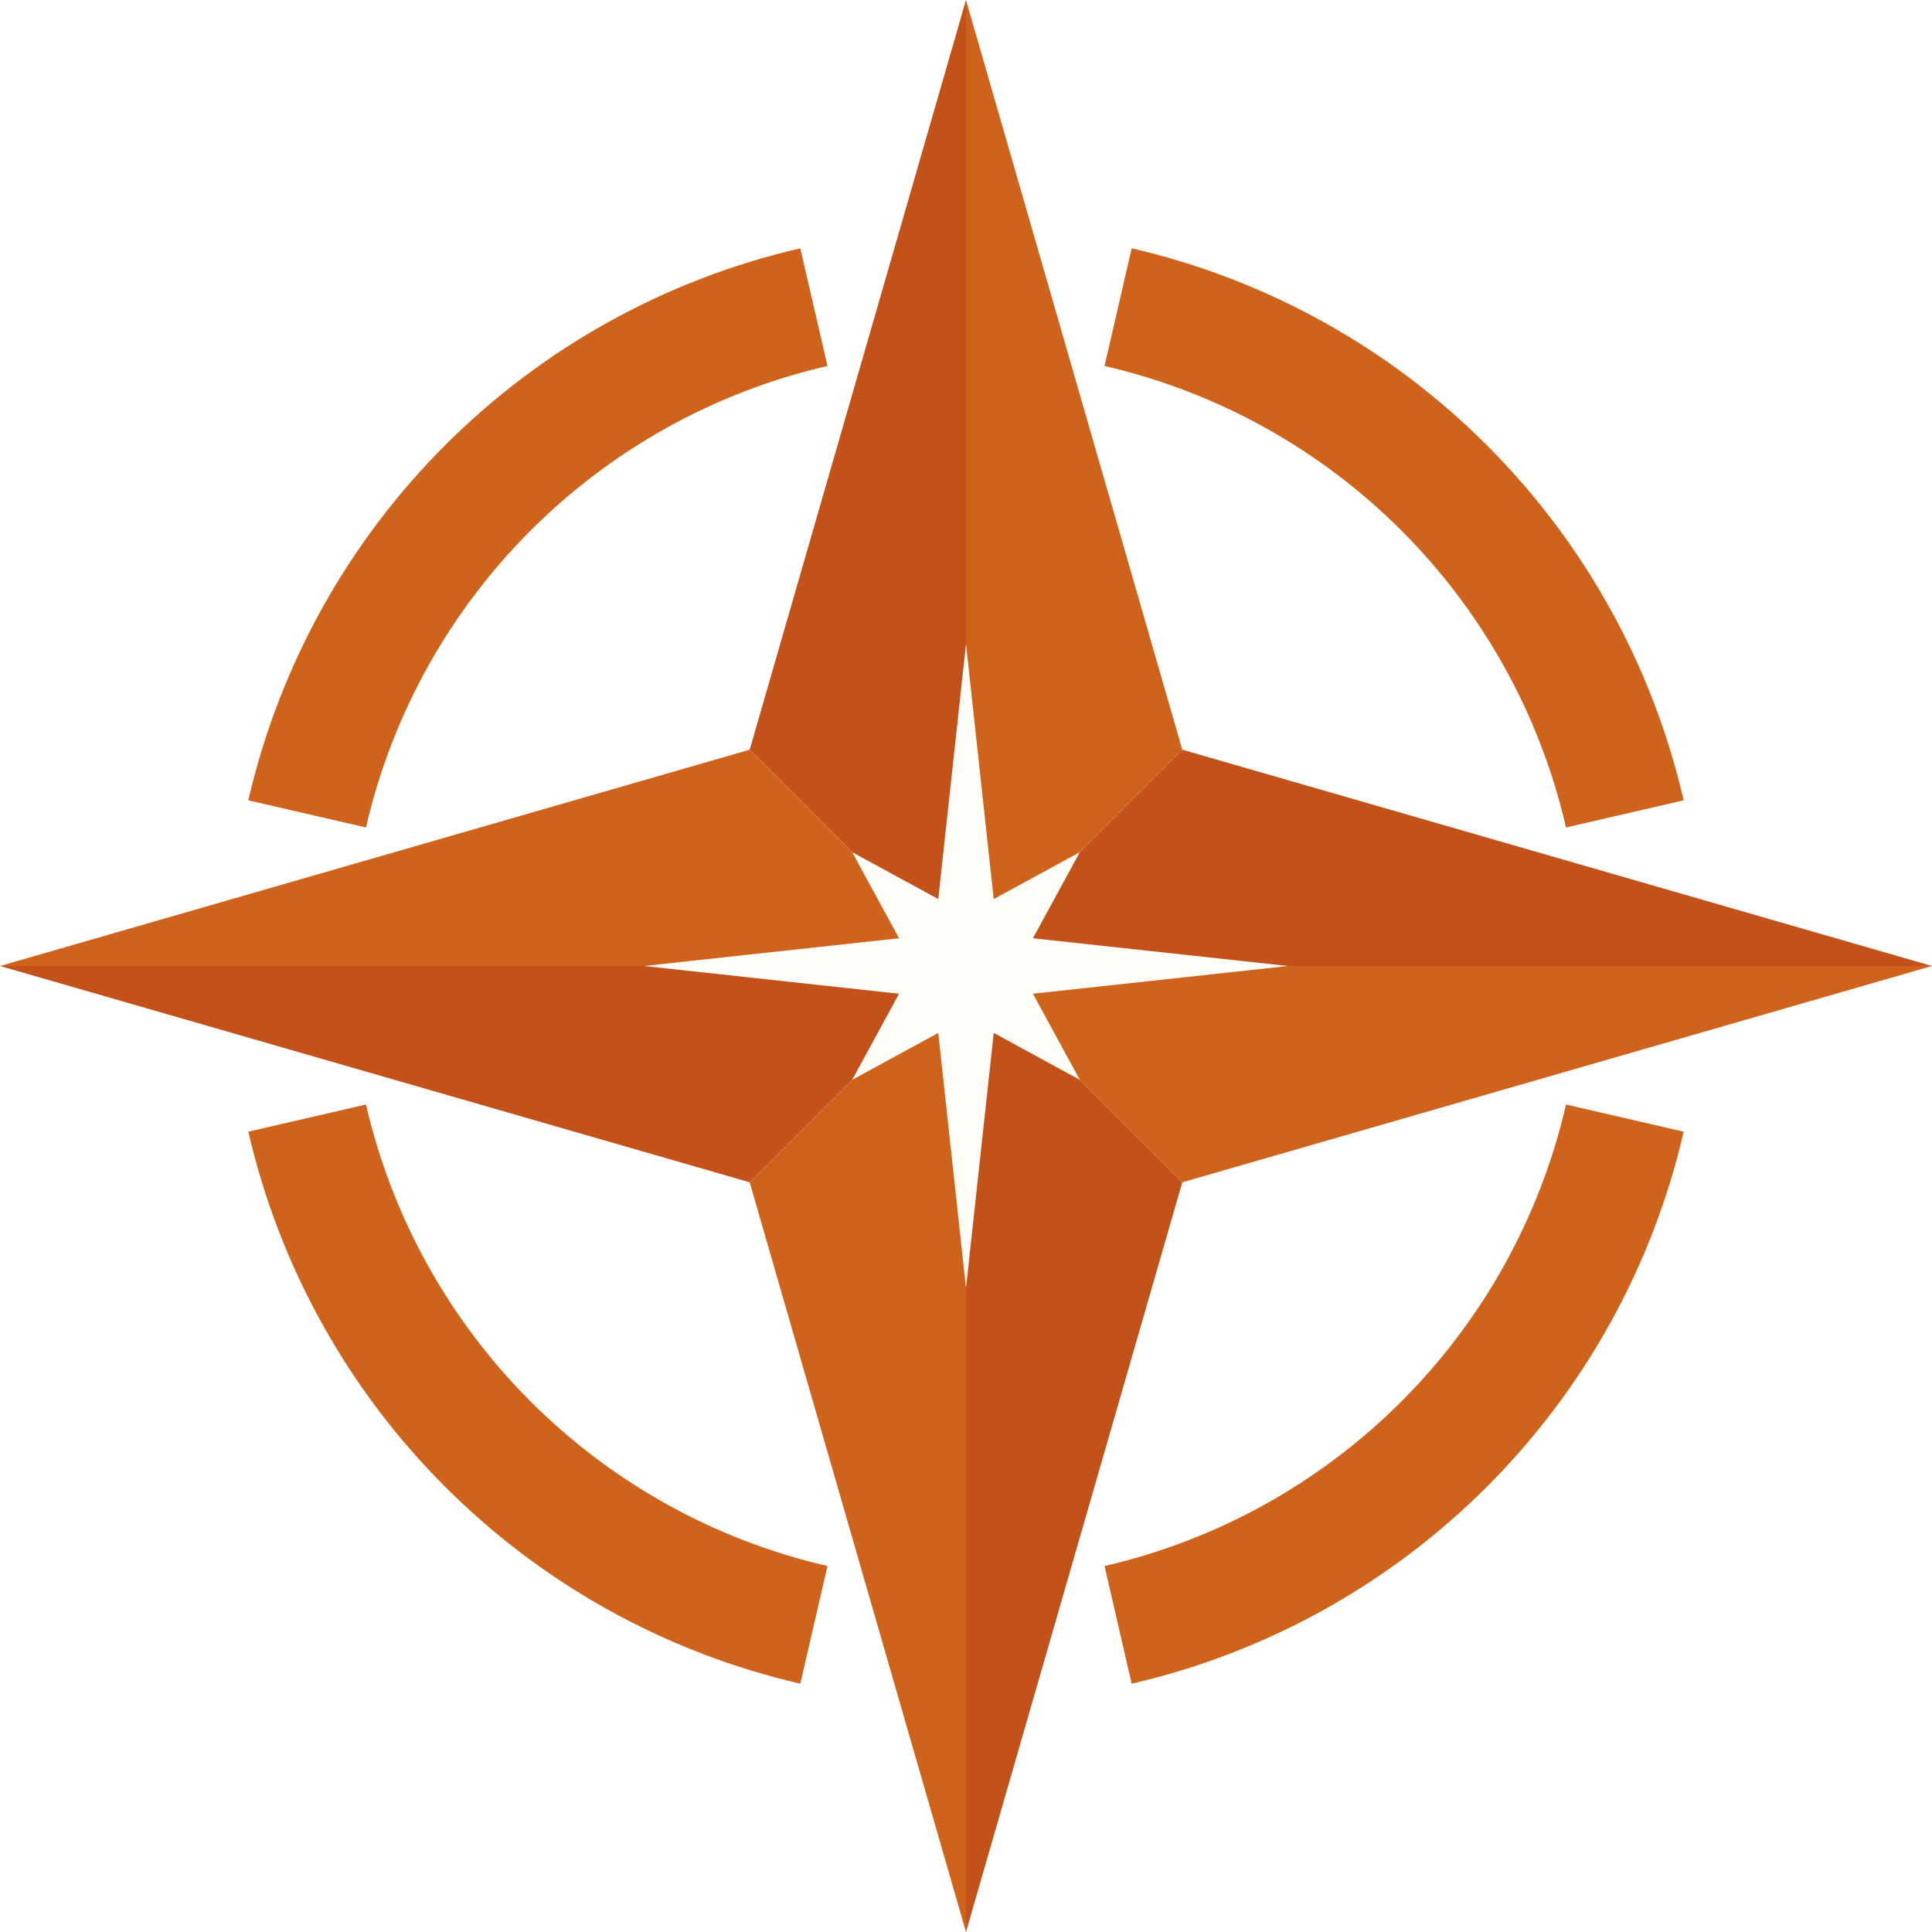
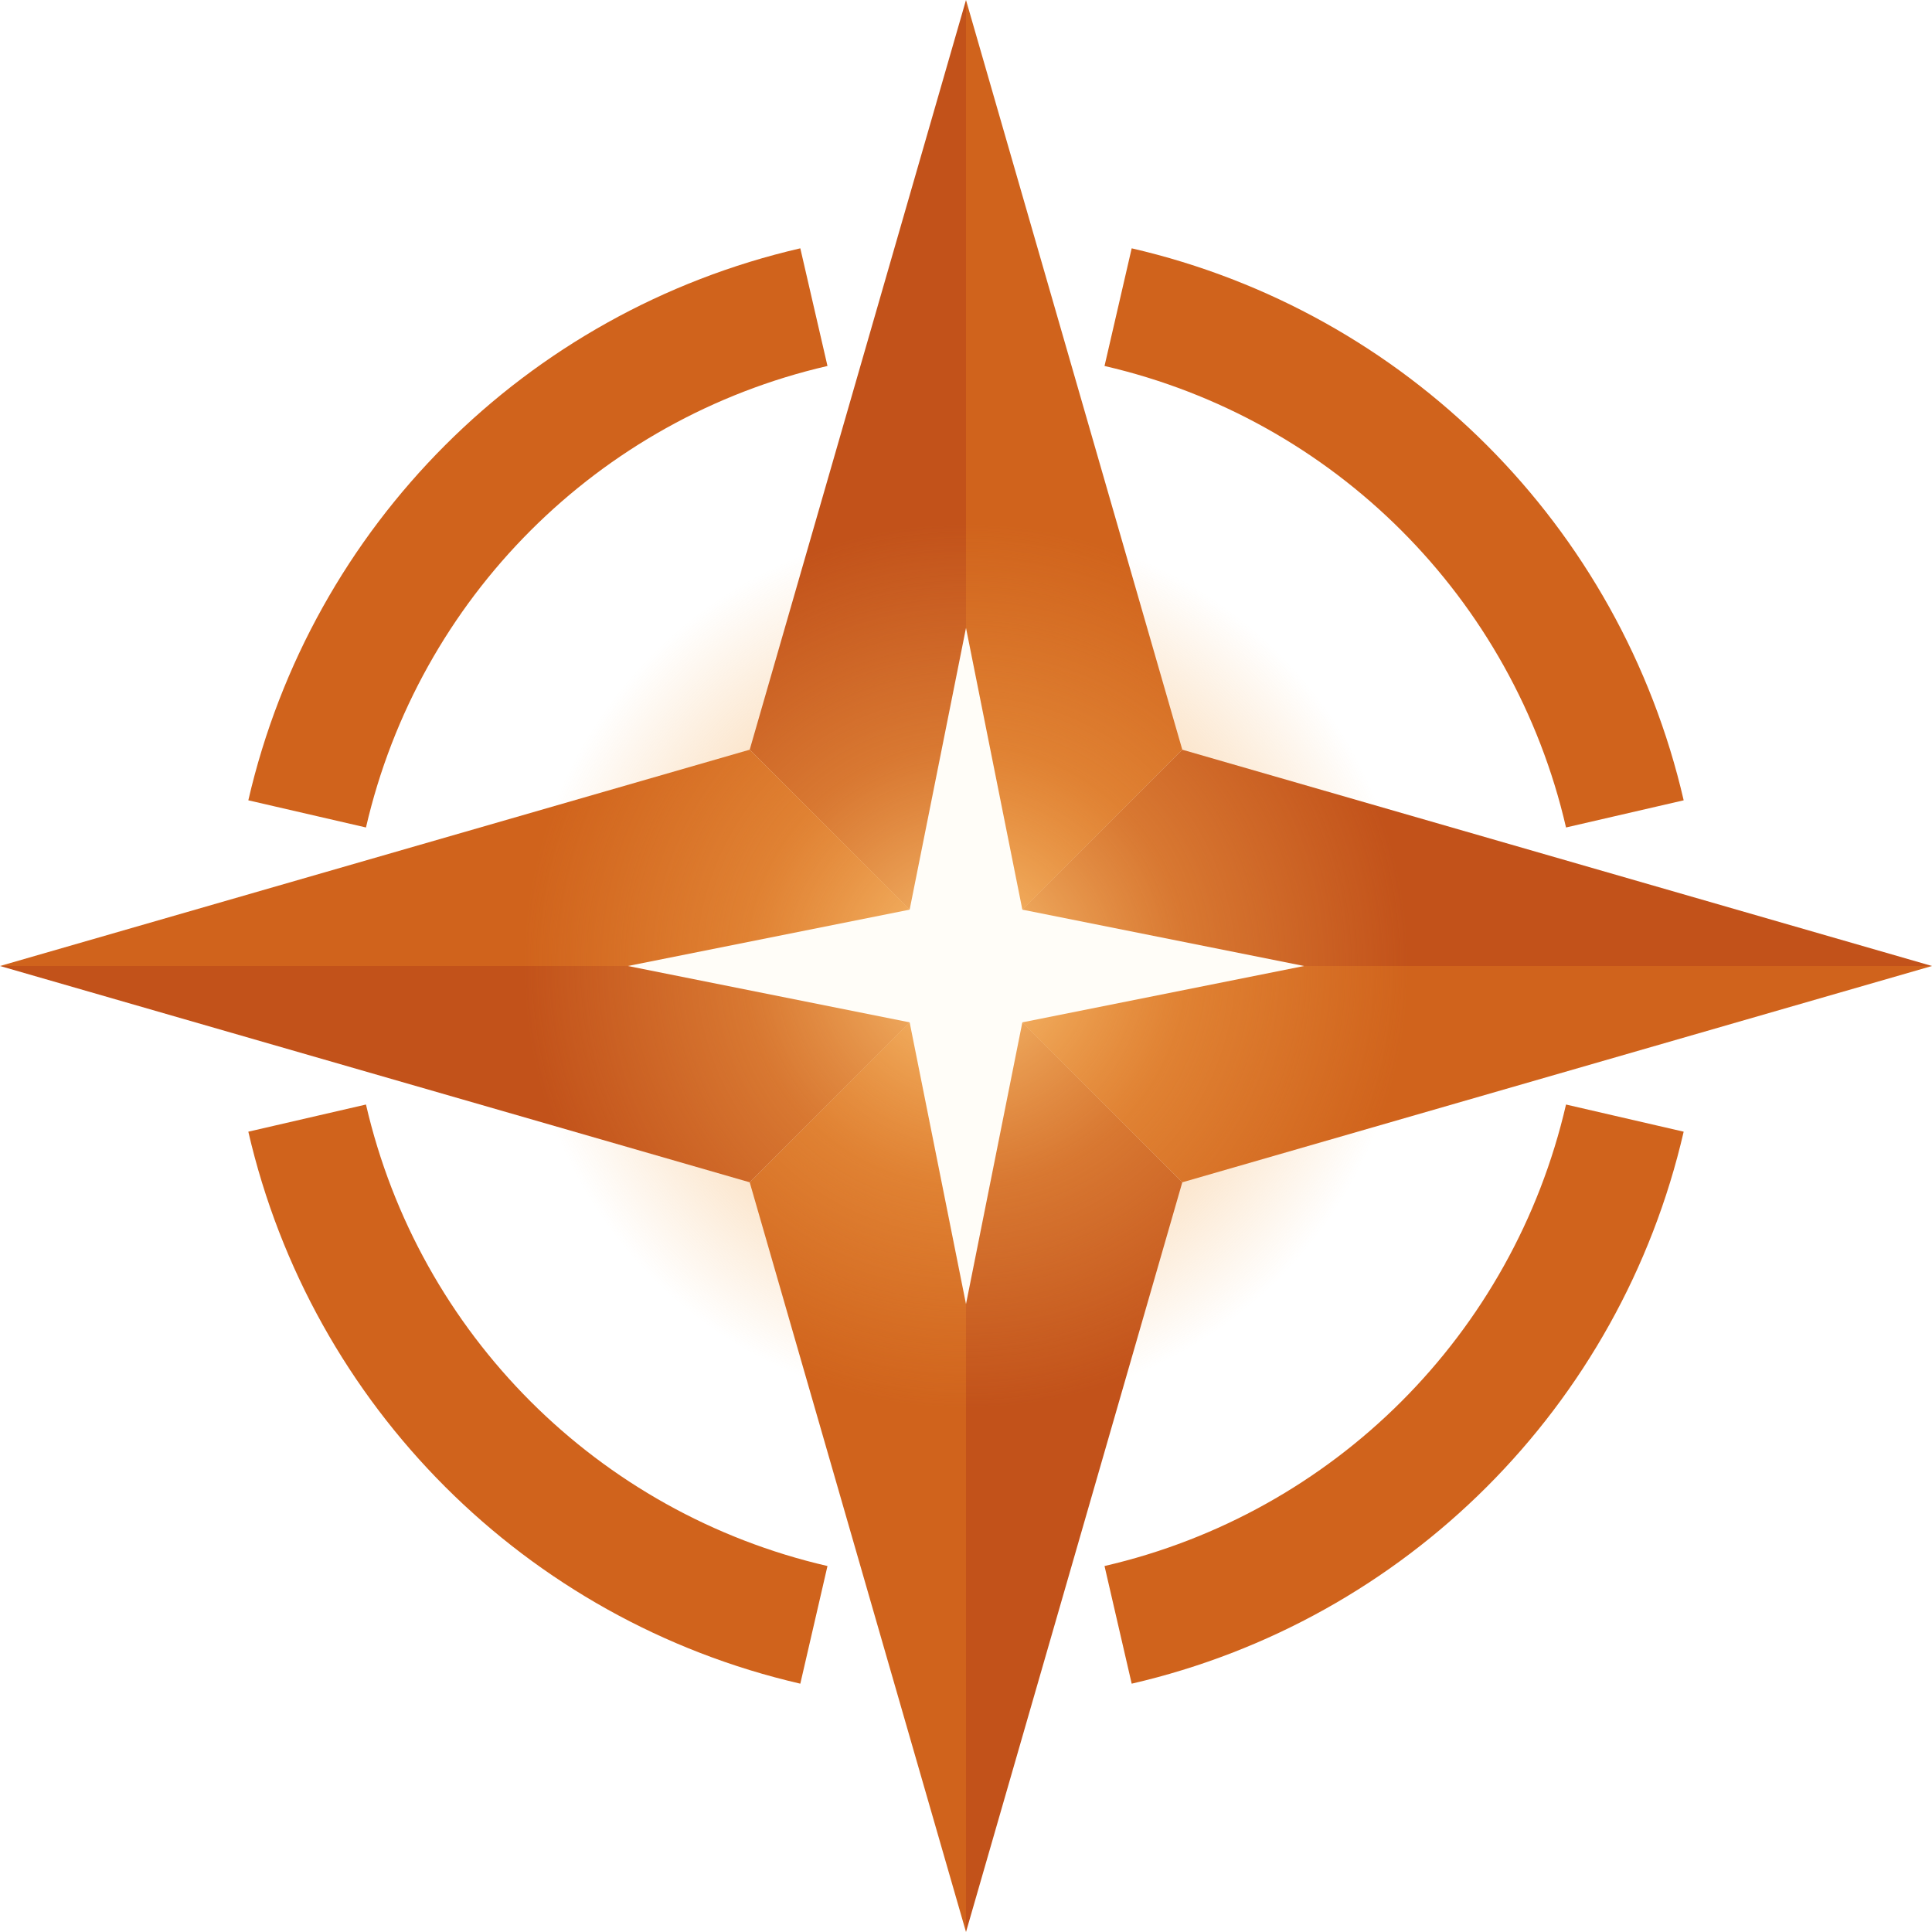
<svg xmlns="http://www.w3.org/2000/svg" viewBox="16 16 480 480" width="32" height="32">
  <path fill="none" stroke="#D0631C" stroke-width="30" d="M293.79,92.31 A168,168 0 0 1 419.69,218.21 M419.69,293.79 A168,168 0 0 1 293.79,419.69 M218.21,419.69 A168,168 0 0 1 92.31,293.79 M92.31,218.21 A168,168 0 0 1 218.21,92.31" />
  <polygon fill="#D0631C" points="256,16 256,256 309.74,202.26" />
  <polygon fill="#C2521A" points="256,16 256,256 202.26,202.26" />
  <polygon fill="#D0631C" points="496,256 256,256 309.74,309.74" />
  <polygon fill="#C2521A" points="496,256 256,256 309.74,202.26" />
  <polygon fill="#D0631C" points="256,496 256,256 202.26,309.74" />
  <polygon fill="#C2521A" points="256,496 256,256 309.74,309.74" />
  <polygon fill="#D0631C" points="16,256 256,256 202.26,202.26" />
  <polygon fill="#C2521A" points="16,256 256,256 202.26,309.74" />
-   <polygon fill="#FFFDF8" points="256,176 262.89,239.37 284.28,227.72 272.63,249.11 336,256 272.63,262.89 284.28,284.28 262.89,272.63 256,336 249.11,272.63 227.72,284.28 239.37,262.89 176,256 239.37,249.11 227.72,227.72 249.11,239.37" />
+   <defs>
+     <radialGradient id="fg" gradientUnits="userSpaceOnUse" cx="256" cy="256" r="110">
+       <stop offset="0" stop-color="#FDCB7E" stop-opacity=".95" />
+       <stop offset=".5" stop-color="#F3A64E" stop-opacity=".45" />
+       <stop offset="1" stop-color="#F3A64E" stop-opacity="0" />
+     </radialGradient>
+   </defs>
+   <circle cx="256" cy="256" r="110" fill="url(#fg)" />
+   <path fill="#FFFDF8" d="M256 172 L270 242 L340 256 L270 270 L256 340 L242 270 L172 256 L242 242Z" />
</svg>
